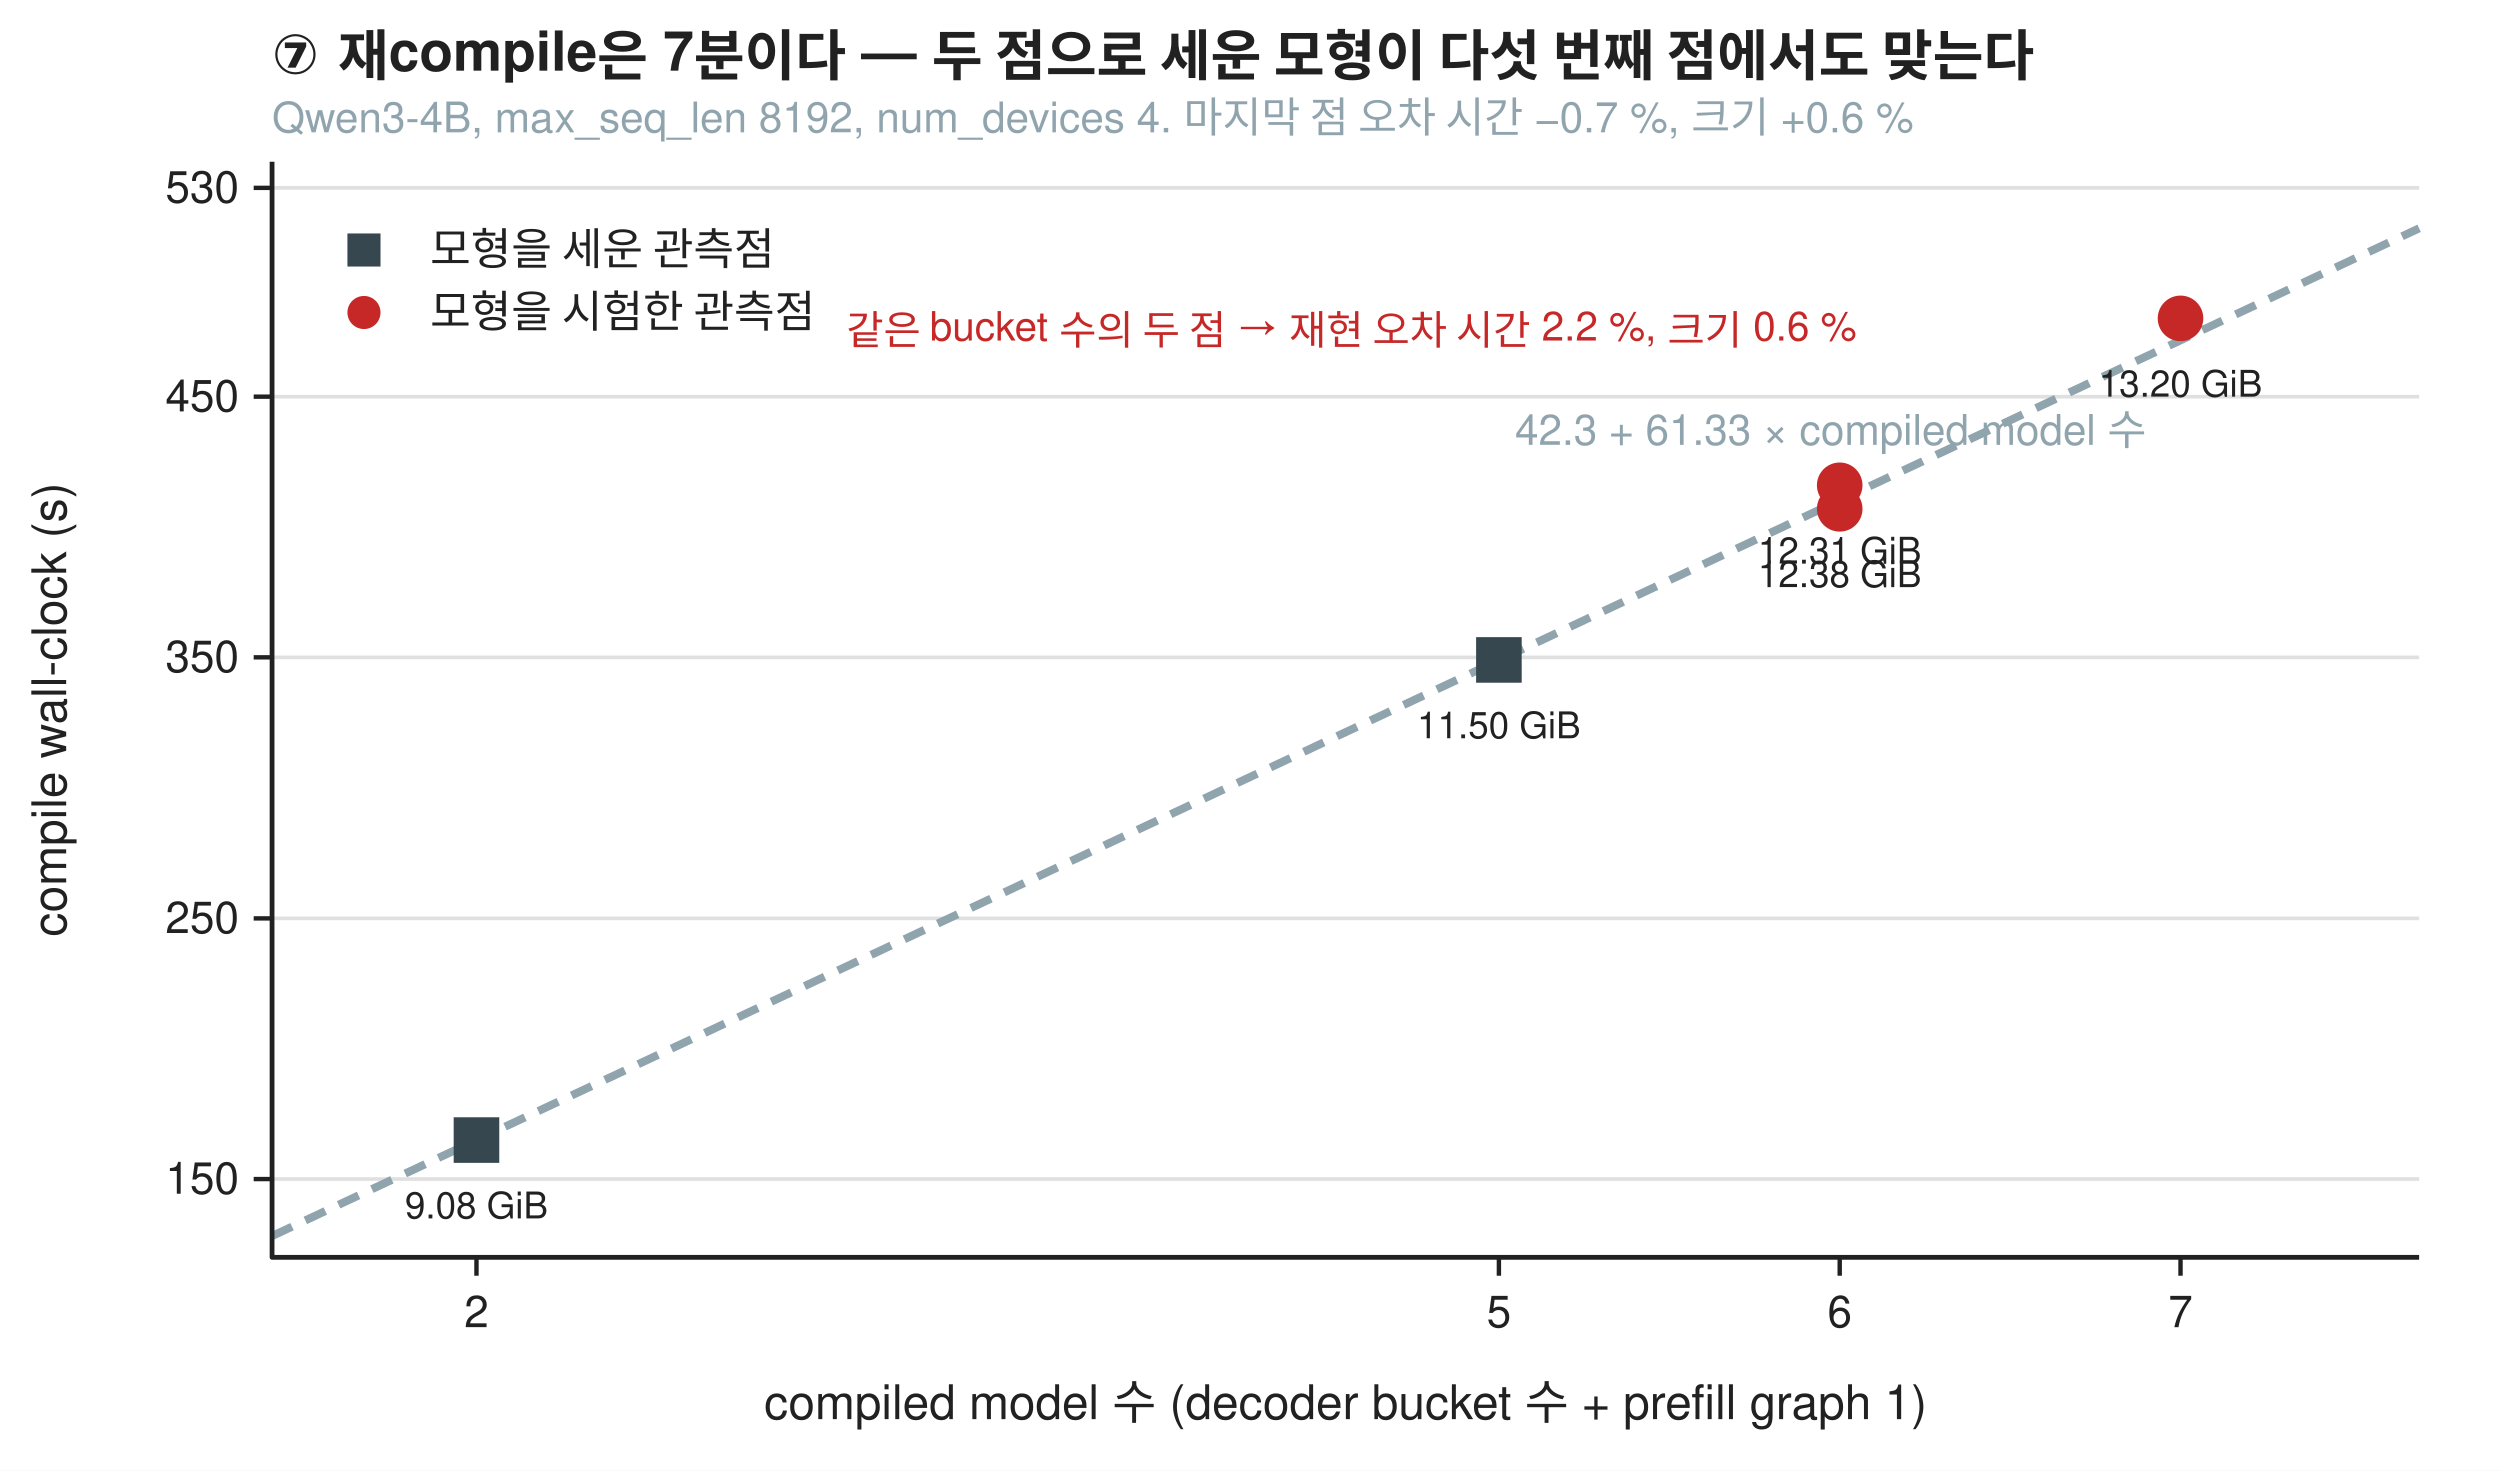
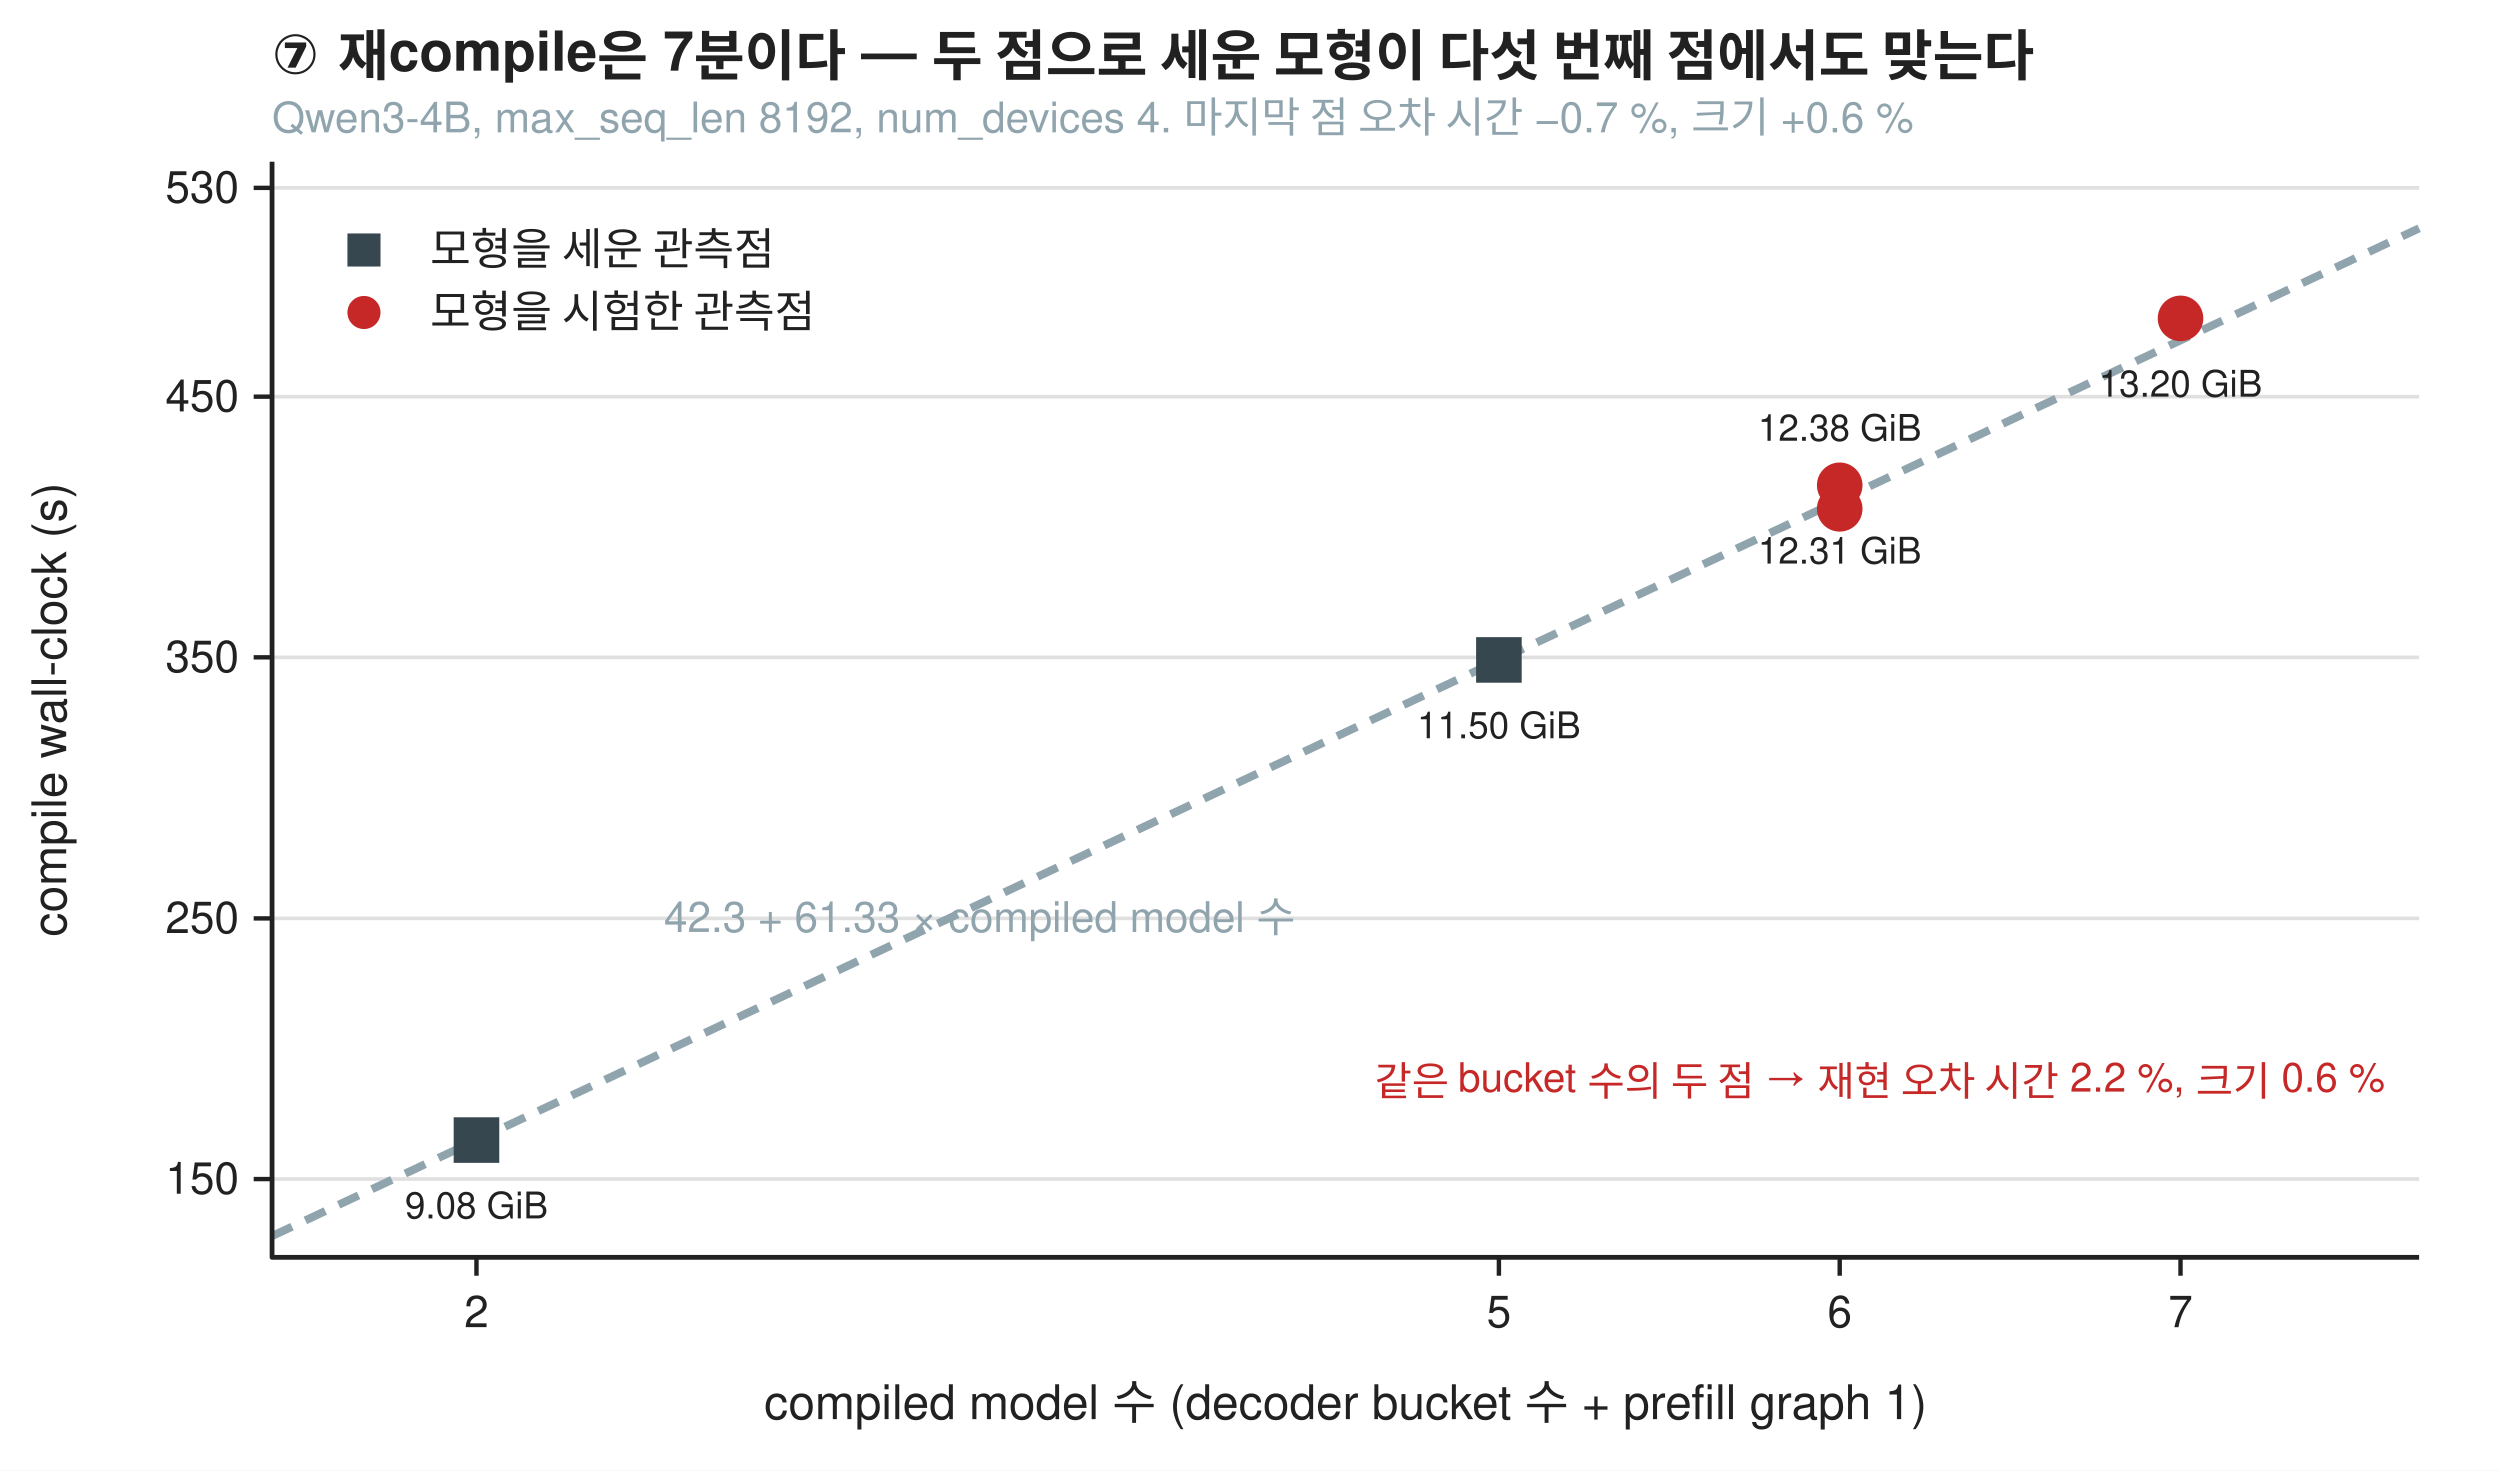
<svg xmlns="http://www.w3.org/2000/svg" width="680" height="400" viewBox="0 0 680 400">
  <rect width="680" height="400" fill="#ffffff" />
  <path d="M74.0,320.7 L658.0,320.7" fill="none" stroke="#e0e0e0" stroke-width="1" stroke-opacity="1.0" stroke-linejoin="round" />
  <path d="M74.0,249.8 L658.0,249.8" fill="none" stroke="#e0e0e0" stroke-width="1" stroke-opacity="1.0" stroke-linejoin="round" />
  <path d="M74.0,178.8 L658.0,178.8" fill="none" stroke="#e0e0e0" stroke-width="1" stroke-opacity="1.0" stroke-linejoin="round" />
  <path d="M74.0,107.9 L658.0,107.9" fill="none" stroke="#e0e0e0" stroke-width="1" stroke-opacity="1.0" stroke-linejoin="round" />
  <path d="M74.0,51.1 L658.0,51.1" fill="none" stroke="#e0e0e0" stroke-width="1" stroke-opacity="1.0" stroke-linejoin="round" />
  <path d="M74.0,336.2 L658.0,62.1" fill="none" stroke="#90a4ae" stroke-width="2.2" stroke-opacity="1.0" stroke-linejoin="round" stroke-dasharray="6 4" />
-   <text x="583.8" y="121.0" font-size="11.5" text-anchor="end" fill="#90a4ae" font-weight="normal" font-family="Helvetica,Arial,sans-serif">42.3 + 61.33 × compiled model 수</text>
+   <text x="180.6" y="253.5" font-size="11.5" text-anchor="start" fill="#90a4ae" font-weight="normal" font-family="Helvetica,Arial,sans-serif">42.3 + 61.33 × compiled model 수</text>
  <rect x="124.1" y="304.6" width="11.0" height="11.0" fill="#37474f" fill-opacity="1.0" stroke="#37474f" stroke-width="1.4" />
  <text x="129.6" y="331.4" font-size="10" text-anchor="middle" fill="#212121" font-weight="normal" font-family="Helvetica,Arial,sans-serif">9.08 GiB</text>
  <rect x="402.2" y="174.0" width="11.0" height="11.0" fill="#37474f" fill-opacity="1.0" stroke="#37474f" stroke-width="1.4" />
  <text x="407.7" y="200.8" font-size="10" text-anchor="middle" fill="#212121" font-weight="normal" font-family="Helvetica,Arial,sans-serif">11.50 GiB</text>
  <circle cx="500.4" cy="132.0" r="5.5" fill="#c62828" stroke="#c62828" stroke-width="1.4" />
  <text x="500.4" y="153.3" font-size="10" text-anchor="middle" fill="#212121" font-weight="normal" font-family="Helvetica,Arial,sans-serif">12.31 GiB</text>
  <circle cx="593.1" cy="86.6" r="5.5" fill="#c62828" stroke="#c62828" stroke-width="1.4" />
  <text x="593.1" y="107.9" font-size="10" text-anchor="middle" fill="#212121" font-weight="normal" font-family="Helvetica,Arial,sans-serif">13.20 GiB</text>
  <circle cx="500.4" cy="138.4" r="5.5" fill="#c62828" stroke="#c62828" stroke-width="1.4" />
-   <text x="500.4" y="159.7" font-size="10" text-anchor="middle" fill="#212121" font-weight="normal" font-family="Helvetica,Arial,sans-serif">12.38 GiB</text>
-   <text x="505.0" y="93.7" font-size="11" text-anchor="end" fill="#c62828" font-weight="normal" font-family="Helvetica,Arial,sans-serif">같은 bucket 수의 두 점 → 재현 오차 시간 2.2 %, 크기 0.6 %</text>
+   <text x="500.4" y="119.9" font-size="10" text-anchor="middle" fill="#212121" font-weight="normal" font-family="Helvetica,Arial,sans-serif">12.38 GiB</text>
+   <text x="648.7" y="298.0" font-size="11" text-anchor="end" fill="#c62828" font-weight="normal" font-family="Helvetica,Arial,sans-serif">같은 bucket 수의 두 점 → 재현 오차 시간 2.2 %, 크기 0.6 %</text>
  <path d="M74.0,44.0 L74.0,342.0 L658.0,342.0" fill="none" stroke="#212121" stroke-width="1.3" stroke-opacity="1.0" stroke-linejoin="round" />
  <path d="M129.6,342.0 L129.6,347.0" fill="none" stroke="#212121" stroke-width="1.2" stroke-opacity="1.0" stroke-linejoin="round" />
  <text x="129.6" y="361.0" font-size="12" text-anchor="middle" fill="#212121" font-weight="normal" font-family="Helvetica,Arial,sans-serif">2</text>
  <path d="M407.7,342.0 L407.7,347.0" fill="none" stroke="#212121" stroke-width="1.2" stroke-opacity="1.0" stroke-linejoin="round" />
  <text x="407.7" y="361.0" font-size="12" text-anchor="middle" fill="#212121" font-weight="normal" font-family="Helvetica,Arial,sans-serif">5</text>
  <path d="M500.4,342.0 L500.4,347.0" fill="none" stroke="#212121" stroke-width="1.2" stroke-opacity="1.0" stroke-linejoin="round" />
  <text x="500.4" y="361.0" font-size="12" text-anchor="middle" fill="#212121" font-weight="normal" font-family="Helvetica,Arial,sans-serif">6</text>
  <path d="M593.1,342.0 L593.1,347.0" fill="none" stroke="#212121" stroke-width="1.2" stroke-opacity="1.0" stroke-linejoin="round" />
  <text x="593.1" y="361.0" font-size="12" text-anchor="middle" fill="#212121" font-weight="normal" font-family="Helvetica,Arial,sans-serif">7</text>
  <path d="M69.0,320.7 L74.0,320.7" fill="none" stroke="#212121" stroke-width="1.2" stroke-opacity="1.0" stroke-linejoin="round" />
  <text x="65.0" y="324.7" font-size="12" text-anchor="end" fill="#212121" font-weight="normal" font-family="Helvetica,Arial,sans-serif">150</text>
  <path d="M69.0,249.8 L74.0,249.8" fill="none" stroke="#212121" stroke-width="1.2" stroke-opacity="1.0" stroke-linejoin="round" />
  <text x="65.0" y="253.8" font-size="12" text-anchor="end" fill="#212121" font-weight="normal" font-family="Helvetica,Arial,sans-serif">250</text>
  <path d="M69.0,178.8 L74.0,178.8" fill="none" stroke="#212121" stroke-width="1.2" stroke-opacity="1.0" stroke-linejoin="round" />
  <text x="65.0" y="182.8" font-size="12" text-anchor="end" fill="#212121" font-weight="normal" font-family="Helvetica,Arial,sans-serif">350</text>
  <path d="M69.0,107.9 L74.0,107.9" fill="none" stroke="#212121" stroke-width="1.2" stroke-opacity="1.0" stroke-linejoin="round" />
  <text x="65.0" y="111.9" font-size="12" text-anchor="end" fill="#212121" font-weight="normal" font-family="Helvetica,Arial,sans-serif">450</text>
  <path d="M69.0,51.1 L74.0,51.1" fill="none" stroke="#212121" stroke-width="1.2" stroke-opacity="1.0" stroke-linejoin="round" />
  <text x="65.0" y="55.1" font-size="12" text-anchor="end" fill="#212121" font-weight="normal" font-family="Helvetica,Arial,sans-serif">530</text>
  <text x="366.0" y="386.0" font-size="13" text-anchor="middle" fill="#212121" font-weight="normal" font-family="Helvetica,Arial,sans-serif">compiled model 수 (decoder bucket 수 + prefill graph 1)</text>
  <text x="18.0" y="193.0" font-size="13" text-anchor="middle" fill="#212121" font-weight="normal" font-family="Helvetica,Arial,sans-serif" transform="rotate(-90 18.0 193.0)">compile wall-clock (s)</text>
  <text x="74.0" y="20.0" font-size="15" text-anchor="start" fill="#212121" font-weight="bold" font-family="Helvetica,Arial,sans-serif">⑦ 재compile은 7분이다 — 두 점으로 세운 모형이 다섯 번째 점에서도 맞는다</text>
  <text x="74.0" y="36.0" font-size="11.5" text-anchor="start" fill="#90a4ae" font-weight="normal" font-family="Helvetica,Arial,sans-serif">Qwen3-4B, max_seq_len 8192, num_devices 4. 마지막 점 오차 시간 −0.7 %, 크기 +0.6 %</text>
  <rect x="94.5" y="63.5" width="9.0" height="9.0" fill="#37474f" fill-opacity="1.0" />
  <text x="117.0" y="72.0" font-size="12" text-anchor="start" fill="#212121" font-weight="normal" font-family="Helvetica,Arial,sans-serif">모형을 세운 관측점</text>
  <circle cx="99.0" cy="85.0" r="4.5" fill="#c62828" stroke="#c62828" stroke-width="0" />
  <text x="117.0" y="89.0" font-size="12" text-anchor="start" fill="#212121" font-weight="normal" font-family="Helvetica,Arial,sans-serif">모형을 시험한 관측점</text>
</svg>
